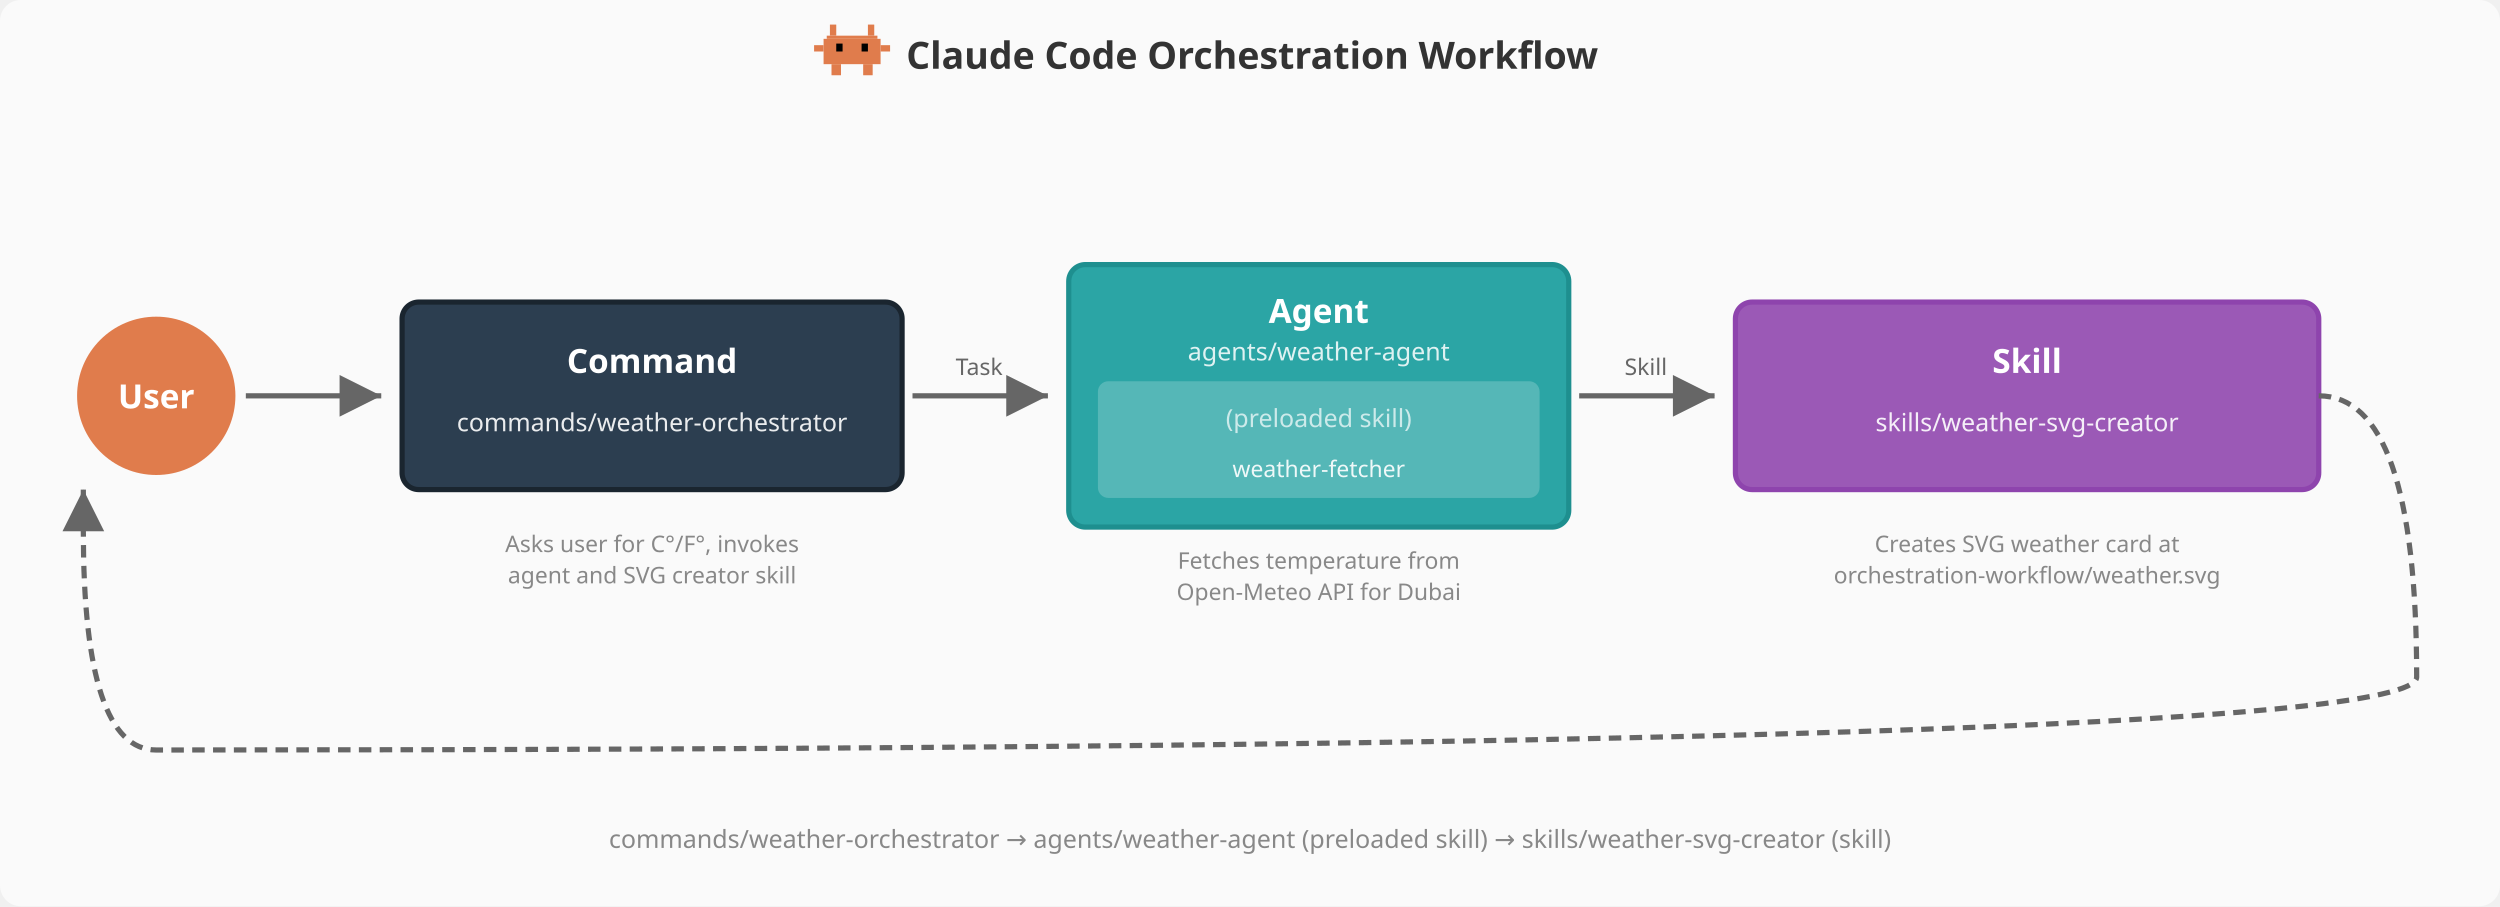
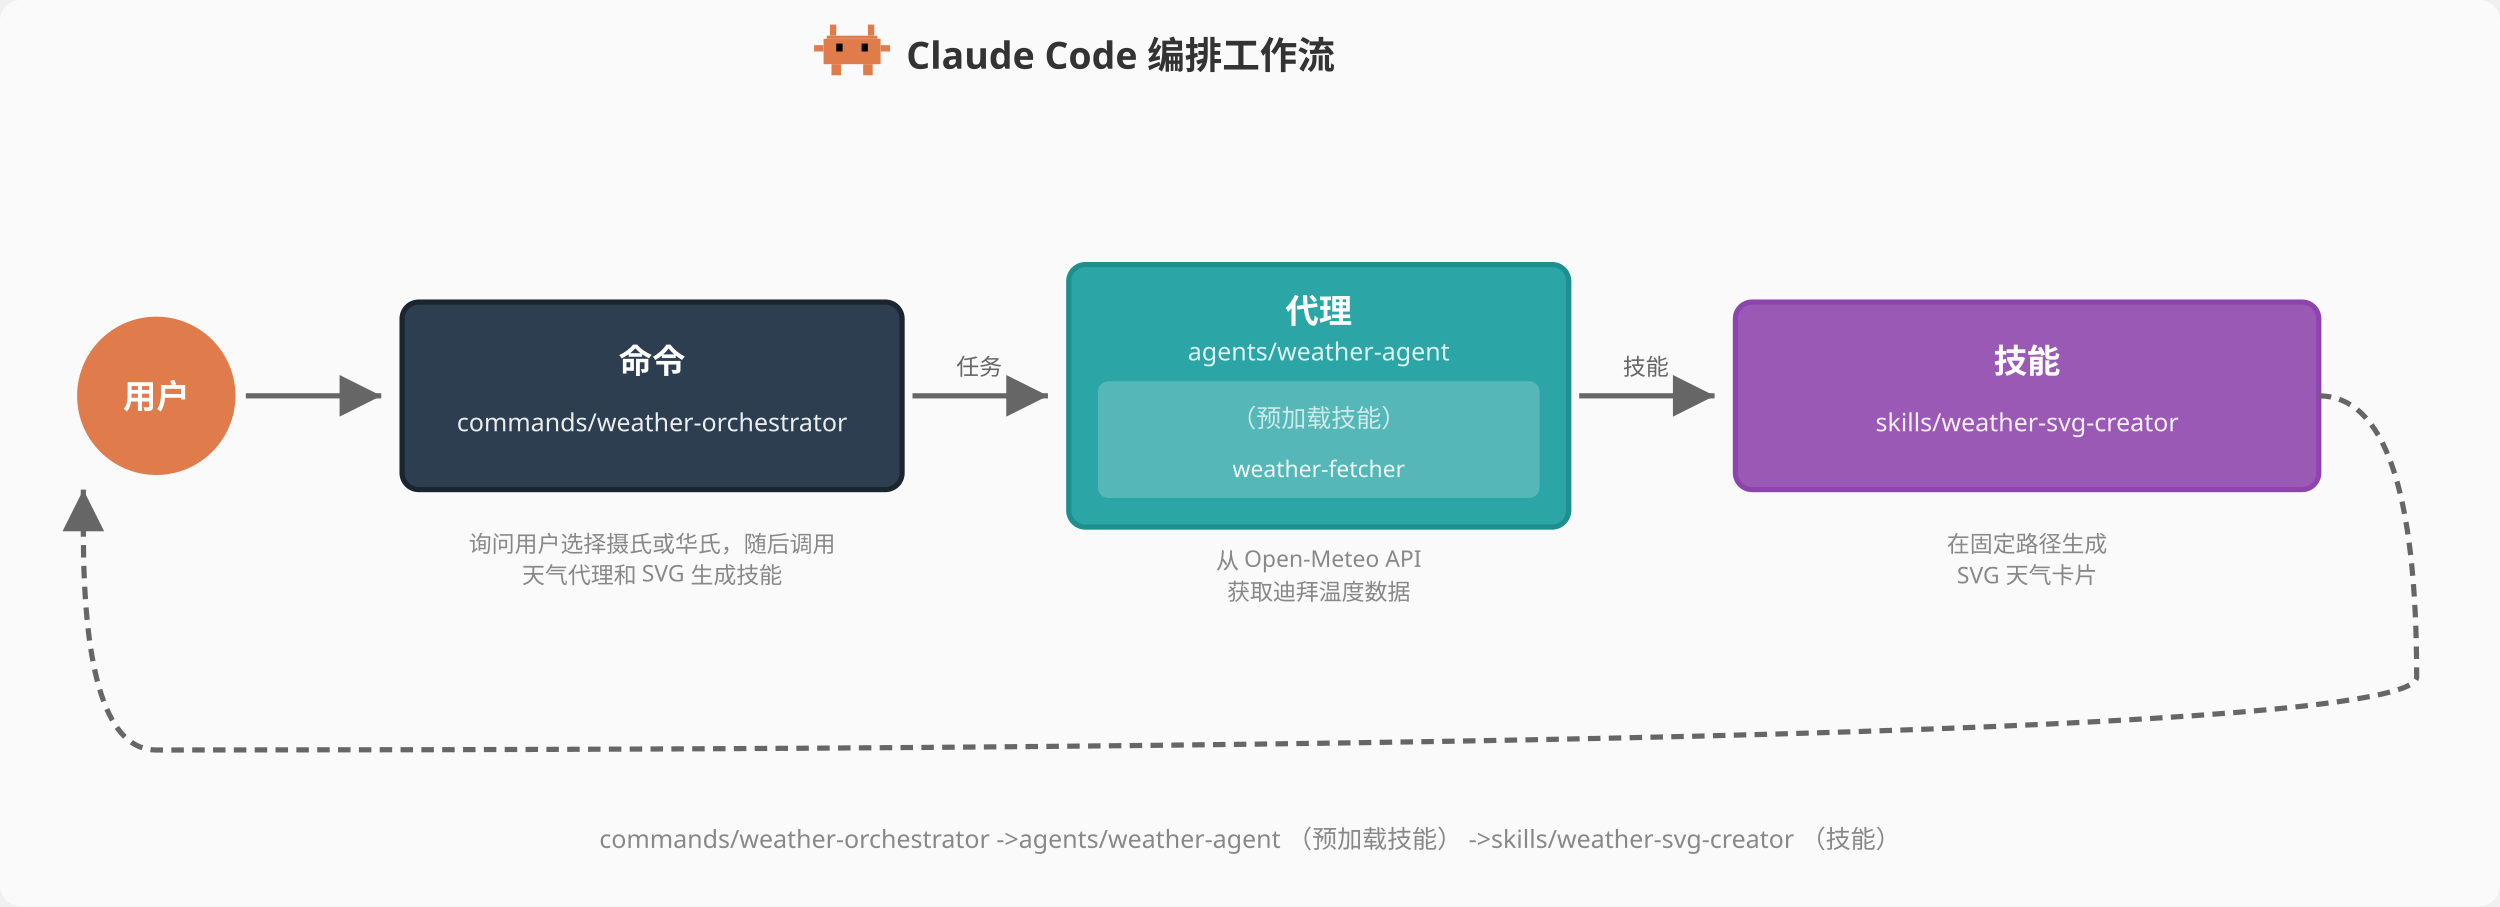
<svg xmlns="http://www.w3.org/2000/svg" viewBox="0 0 1200 435" width="1200" height="435">
  <defs>
    <marker id="arrow" markerWidth="10" markerHeight="10" refX="8" refY="4" orient="auto">
      <path d="M0,0 L0,8 L8,4 z" fill="#666" />
    </marker>
  </defs>
  <rect width="1200" height="435" fill="#fafafa" rx="10" />
  <g transform="translate(390, 8) scale(0.38)">
    <rect x="22" y="10" width="8" height="14" fill="#E07C4C" />
    <rect x="70" y="10" width="8" height="14" fill="#E07C4C" />
    <rect x="18" y="24" width="64" height="4" fill="#E07C4C" />
    <rect x="14" y="28" width="72" height="32" fill="#E07C4C" />
    <rect x="30" y="34" width="8" height="10" fill="#000" />
    <rect x="62" y="34" width="8" height="10" fill="#000" />
    <rect x="2" y="36" width="12" height="8" fill="#E07C4C" />
    <rect x="86" y="36" width="12" height="8" fill="#E07C4C" />
    <rect x="24" y="60" width="12" height="14" fill="#E07C4C" />
    <rect x="64" y="60" width="12" height="14" fill="#E07C4C" />
  </g>
-   <text x="435" y="33" text-anchor="start" fill="#333" font-family="system-ui" font-size="18" font-weight="bold">Claude Code Orchestration Workflow</text>
+   <text x="435" y="33" text-anchor="start" fill="#333" font-family="system-ui" font-size="18" font-weight="bold">Claude Code 编排工作流</text>
  <circle cx="75" cy="190" r="38" fill="#E07C4C" />
-   <text x="75" y="196" text-anchor="middle" fill="white" font-family="system-ui" font-size="16" font-weight="bold">User</text>
+   <text x="75" y="196" text-anchor="middle" fill="white" font-family="system-ui" font-size="16" font-weight="bold">用户</text>
  <line x1="118" y1="190" x2="183" y2="190" stroke="#666" stroke-width="2.5" marker-end="url(#arrow)" />
  <rect x="193" y="145" width="240" height="90" rx="8" fill="#2C3E50" stroke="#1A252F" stroke-width="2.5" />
-   <text x="313" y="179" text-anchor="middle" fill="white" font-family="system-ui" font-size="16" font-weight="bold">Command</text>
+   <text x="313" y="179" text-anchor="middle" fill="white" font-family="system-ui" font-size="16" font-weight="bold">命令</text>
  <text x="313" y="207" text-anchor="middle" fill="white" font-family="system-ui" font-size="12" opacity="0.9">commands/weather-orchestrator</text>
-   <text x="313" y="265" text-anchor="middle" fill="#888" font-family="system-ui" font-size="11">Asks user for C°/F°, invokes</text>
-   <text x="313" y="280" text-anchor="middle" fill="#888" font-family="system-ui" font-size="11">agent and SVG creator skill</text>
+   <text x="313" y="265" text-anchor="middle" fill="#888" font-family="system-ui" font-size="11">询问用户选择摄氏或华氏，随后调用</text>
+   <text x="313" y="280" text-anchor="middle" fill="#888" font-family="system-ui" font-size="11">天气代理和 SVG 生成技能</text>
  <line x1="438" y1="190" x2="503" y2="190" stroke="#666" stroke-width="2.5" marker-end="url(#arrow)" />
-   <text x="470" y="180" text-anchor="middle" fill="#666" font-family="system-ui" font-size="11">Task</text>
+   <text x="470" y="180" text-anchor="middle" fill="#666" font-family="system-ui" font-size="11">任务</text>
  <rect x="513" y="127" width="240" height="126" rx="8" fill="#2BA5A5" stroke="#1E8F8F" stroke-width="2.5" />
-   <text x="633" y="155" text-anchor="middle" fill="white" font-family="system-ui" font-size="16" font-weight="bold">Agent</text>
+   <text x="633" y="155" text-anchor="middle" fill="white" font-family="system-ui" font-size="16" font-weight="bold">代理</text>
  <text x="633" y="173" text-anchor="middle" fill="white" font-family="system-ui" font-size="12" opacity="0.85">agents/weather-agent</text>
  <rect x="527" y="183" width="212" height="56" rx="5" fill="white" opacity="0.2" />
-   <text x="633" y="205" text-anchor="middle" fill="white" font-family="system-ui" font-size="12" opacity="0.7">(preloaded skill)</text>
+   <text x="633" y="205" text-anchor="middle" fill="white" font-family="system-ui" font-size="12" opacity="0.7">（预加载技能）</text>
  <text x="633" y="229" text-anchor="middle" fill="white" font-family="system-ui" font-size="11" opacity="0.9">weather-fetcher</text>
-   <text x="633" y="273" text-anchor="middle" fill="#888" font-family="system-ui" font-size="11">Fetches temperature from</text>
-   <text x="633" y="288" text-anchor="middle" fill="#888" font-family="system-ui" font-size="11">Open-Meteo API for Dubai</text>
+   <text x="633" y="273" text-anchor="middle" fill="#888" font-family="system-ui" font-size="11">从 Open-Meteo API</text>
+   <text x="633" y="288" text-anchor="middle" fill="#888" font-family="system-ui" font-size="11">获取迪拜温度数据</text>
  <line x1="758" y1="190" x2="823" y2="190" stroke="#666" stroke-width="2.5" marker-end="url(#arrow)" />
-   <text x="790" y="180" text-anchor="middle" fill="#666" font-family="system-ui" font-size="11">Skill</text>
+   <text x="790" y="180" text-anchor="middle" fill="#666" font-family="system-ui" font-size="11">技能</text>
  <rect x="833" y="145" width="280" height="90" rx="8" fill="#9B59B6" stroke="#8E44AD" stroke-width="2.5" />
-   <text x="973" y="179" text-anchor="middle" fill="white" font-family="system-ui" font-size="16" font-weight="bold">Skill</text>
+   <text x="973" y="179" text-anchor="middle" fill="white" font-family="system-ui" font-size="16" font-weight="bold">技能</text>
  <text x="973" y="207" text-anchor="middle" fill="white" font-family="system-ui" font-size="12" opacity="0.9">skills/weather-svg-creator</text>
-   <text x="973" y="265" text-anchor="middle" fill="#888" font-family="system-ui" font-size="11">Creates SVG weather card at</text>
-   <text x="973" y="280" text-anchor="middle" fill="#888" font-family="system-ui" font-size="11">orchestration-workflow/weather.svg</text>
+   <text x="973" y="265" text-anchor="middle" fill="#888" font-family="system-ui" font-size="11">在固定路径生成</text>
+   <text x="973" y="280" text-anchor="middle" fill="#888" font-family="system-ui" font-size="11">SVG 天气卡片</text>
  <path d="M 1113 190 Q 1160 190 1160 325 Q 1160 360 75 360 Q 40 360 40 255 L 40 235" stroke="#666" stroke-width="2.5" fill="none" stroke-dasharray="6,4" marker-end="url(#arrow)" />
  <text x="600" y="407" text-anchor="middle" fill="#888" font-family="system-ui" font-size="12">
-     commands/weather-orchestrator → agents/weather-agent (preloaded skill) → skills/weather-svg-creator (skill)
+     commands/weather-orchestrator -&gt;agents/weather-agent （预加载技能） -&gt;skills/weather-svg-creator （技能）
  </text>
</svg>
